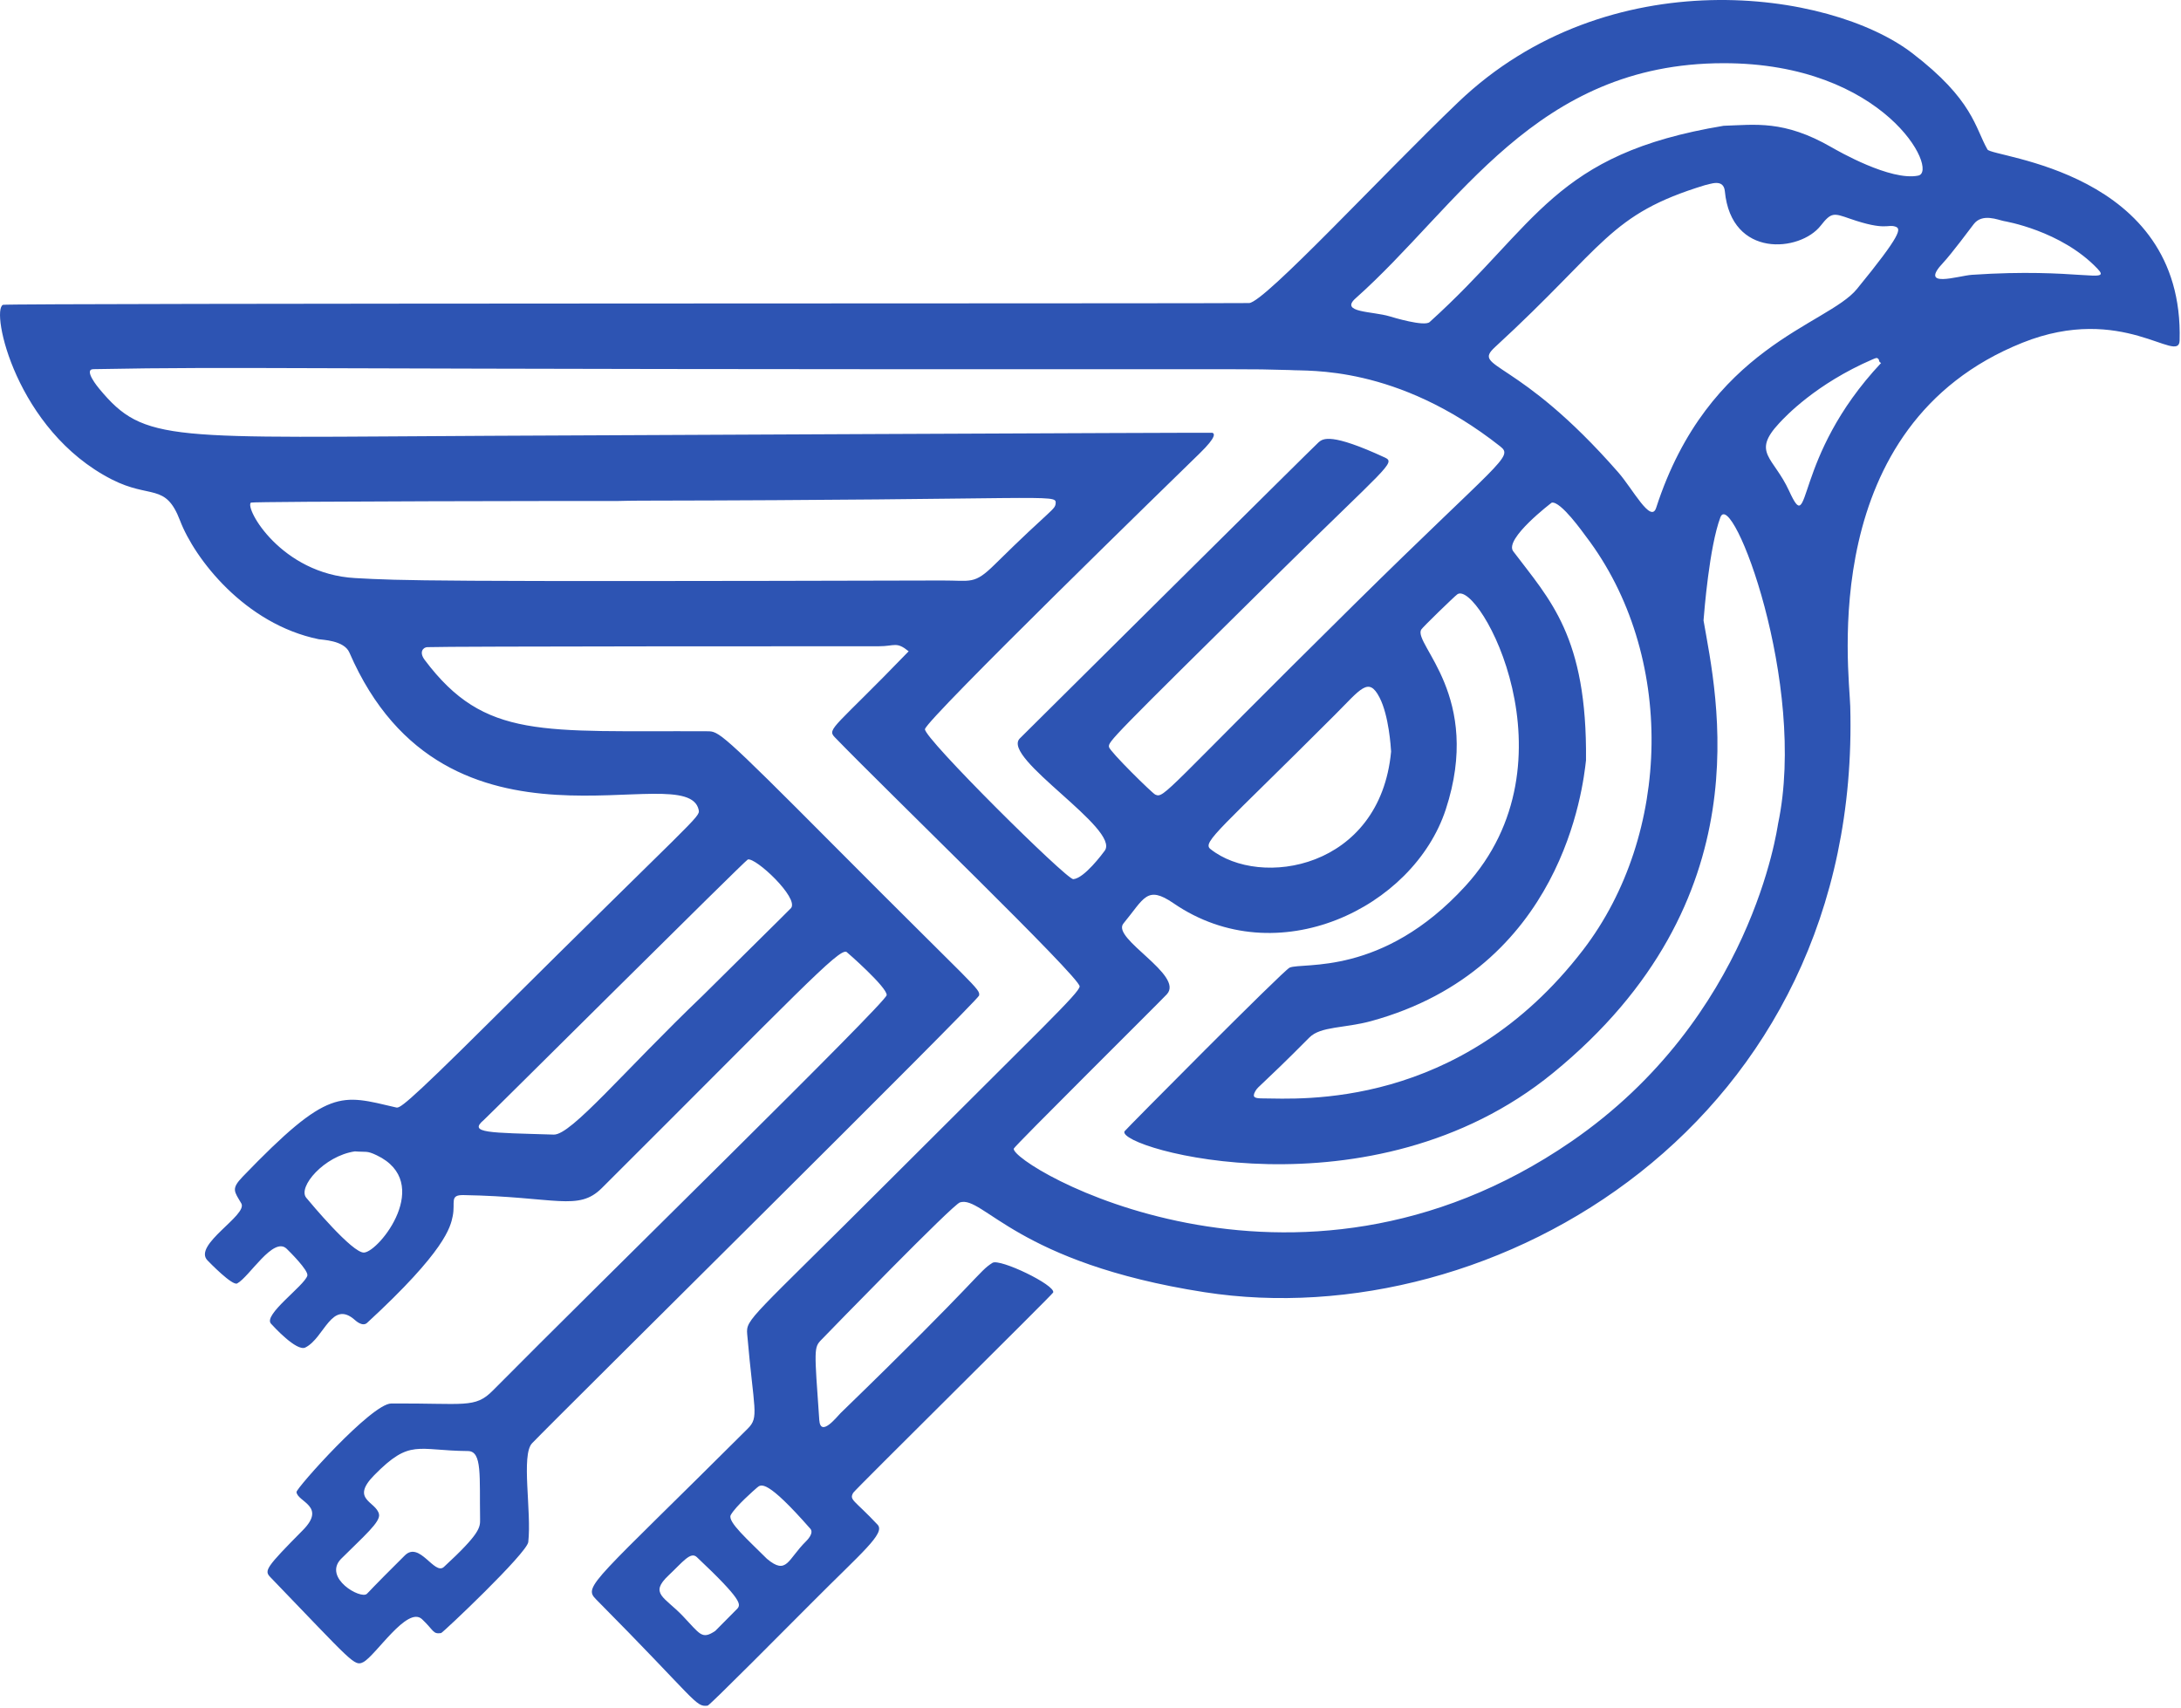
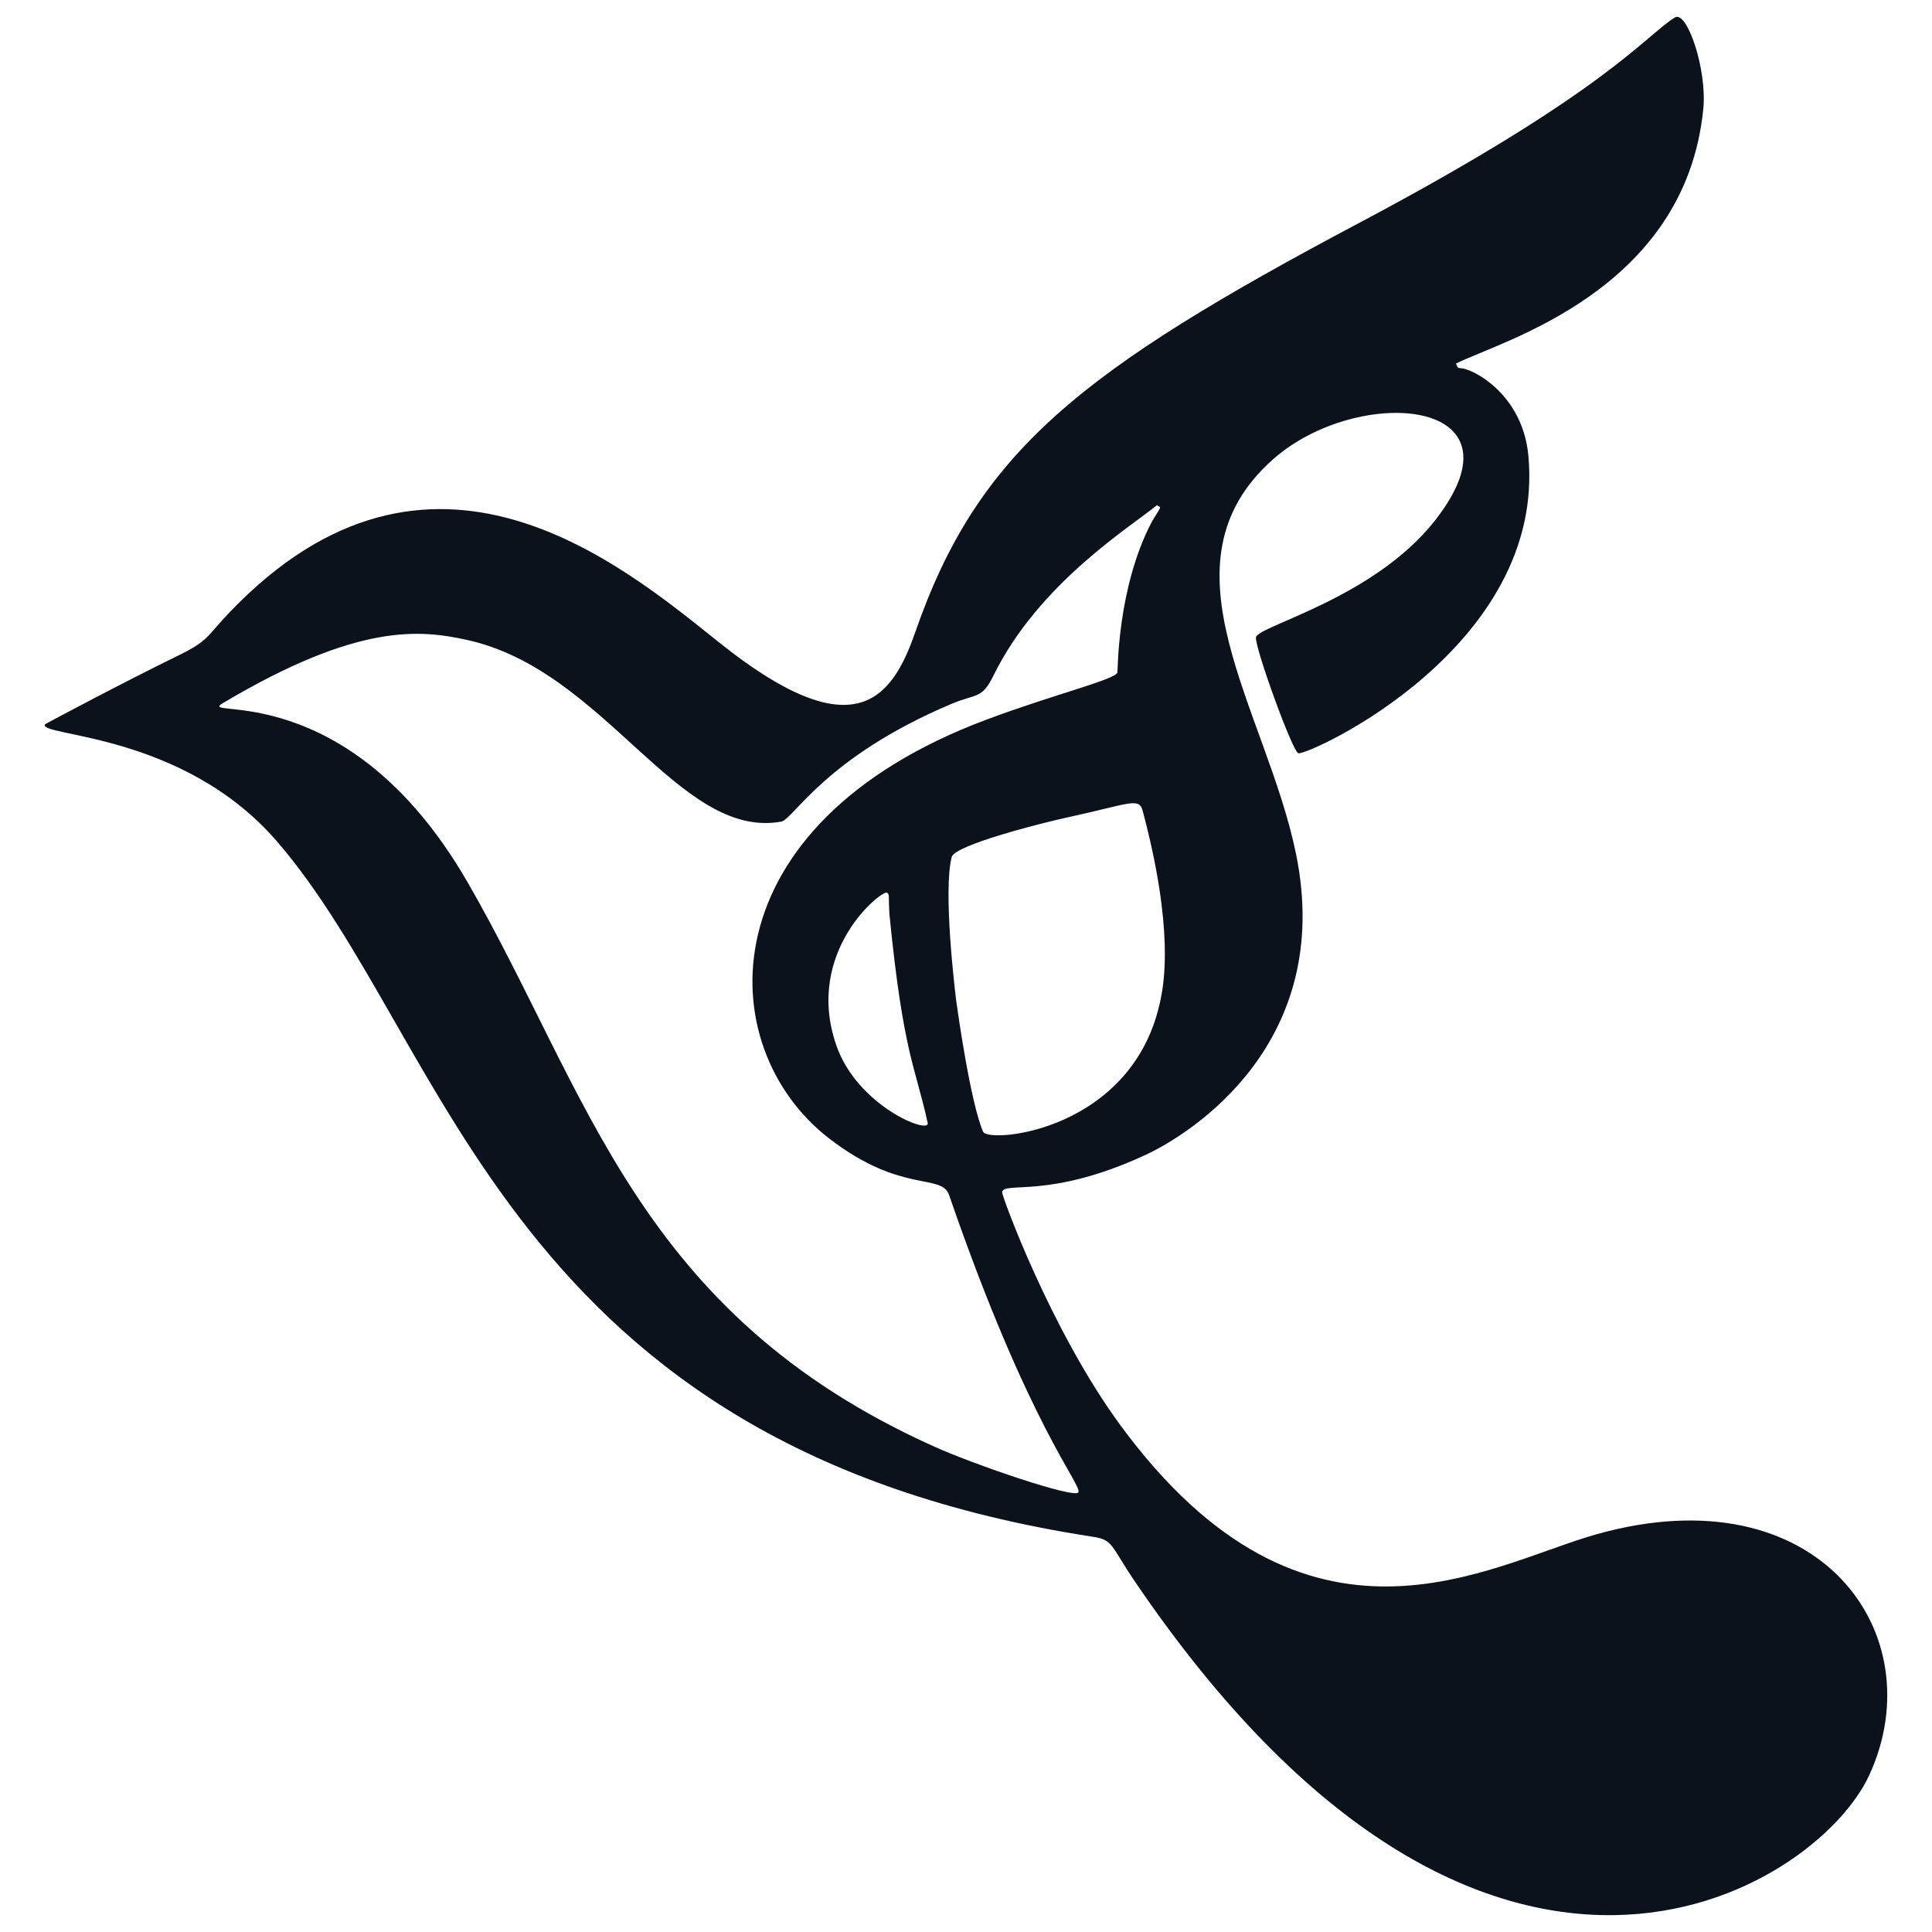
- <svg xmlns="http://www.w3.org/2000/svg" width="240" height="187.95" viewBox="0 0 996 780" version="1.1" xml:space="preserve" style="fill-rule:evenodd;clip-rule:evenodd;stroke-linejoin:round;stroke-miterlimit:2;">
-   <path d="M414.962,297.458c-5.649,-4.593 -6.335,-2.303 -13.577,-2.303c-16.504,-0 -197.066,-0.003 -206.294,0.409c-1.769,0.079 -3.887,2.176 -1.151,5.823c27.511,36.67 53.675,32.199 129.091,32.595c5.206,0.027 5.924,0.039 57.932,52.32c65.141,65.485 66.602,65.2 66.175,68.346c-0.308,2.267 -191.08,190.908 -204.151,204.506c-5.116,5.321 -0.157,31.212 -1.747,45.135c-0.578,5.06 -39.014,41.446 -39.816,41.563c-3.81,0.558 -3.179,-1.115 -8.672,-6.313c-6.716,-6.355 -21.203,16.64 -26.844,19.575c-4.089,2.128 -4.827,0.22 -42.525,-38.875c-2.805,-2.909 -1.888,-4.401 14.914,-21.378c10.933,-11.047 -2.495,-12.887 -2.896,-17.423c-0.149,-1.691 34.253,-40.37 43.245,-40.432c33.606,-0.231 38.195,2.391 46.411,-5.914c47.423,-47.941 179.628,-177.16 179.863,-180.603c0.243,-3.571 -18.137,-19.638 -18.352,-19.74c-3.513,-1.673 -22.397,18.807 -111.715,107.851c-10.832,10.798 -20.901,3.948 -63.191,3.217c-6.521,-0.113 -3.62,3.256 -4.929,9.635c-1.005,4.896 -3.219,15.688 -39.096,48.725c-2.034,1.873 -5.1,-0.89 -5.431,-1.188c-10.782,-9.715 -14.068,8.118 -22.773,12.441c-3.975,1.974 -14.663,-9.76 -15.692,-10.89c-3.67,-4.03 15.177,-17.273 16.604,-21.894c0.73,-2.364 -8.529,-11.422 -9.414,-12.289c-6.071,-5.94 -17.084,12.872 -22.631,15.815c-2.204,1.169 -12.595,-9.545 -13.551,-10.53c-6.838,-7.05 18.542,-20.695 15.446,-26.026c-3.191,-5.494 -4.793,-6.577 0.675,-12.252c39.296,-40.784 44.609,-37.474 69.894,-31.601c1.664,0.387 2.571,1.01 42.935,-39.129c94.195,-93.671 96.072,-93.363 95.381,-96.687c-5.203,-25.042 -115.107,30.513 -159.533,-71.94c-2.437,-5.62 -12.561,-5.768 -13.981,-6.059c-33.805,-6.919 -56.736,-36.853 -63.332,-54.149c-6.665,-17.476 -13.445,-9.763 -31.232,-18.856c-43.706,-22.344 -55.352,-77.131 -49.657,-79.723c1.72,-0.783 565.461,-0.551 569.121,-0.809c7.199,-0.507 60.983,-58.747 95.414,-91.688c68.697,-65.725 169.802,-51.193 207.292,-22.522c27.972,21.391 28.747,34.12 34.458,44.082c2.117,3.693 89.899,9.476 87.743,87.226c-0.312,11.252 -26.127,-17.25 -71.769,1.019c-94.335,37.757 -79.097,149.785 -78.649,166.042c5.252,190.407 -162.9,288.184 -294.983,267.584c-85.886,-13.395 -100.942,-44.282 -111.582,-41c-3.36,1.037 -58.299,57.597 -63.264,62.709c-3.508,3.611 -3.261,4.174 -0.987,36.683c0.574,8.199 8.154,-1.631 9.725,-3.154c64.539,-62.578 62.766,-64.472 69.372,-68.633c3.338,-2.103 28.819,10.172 27.727,13.539c-0.295,0.91 -90.556,90.113 -91.331,91.491c-1.898,3.376 0.374,3.099 11.135,14.563c3.698,3.94 -7.354,12.805 -29.673,35.26c-47.355,47.644 -47.703,47.357 -47.98,47.391c-5.601,0.675 -4.803,-2.051 -51.031,-48.676c-5.888,-5.939 -0.746,-7.906 69.391,-77.846c5.321,-5.306 2.785,-8.111 -0.258,-43.189c-0.607,-7.002 1.591,-6.834 64.597,-69.85c69.608,-69.619 87.113,-85.997 87.226,-88.937c0.16,-4.155 -87.569,-88.71 -111.875,-113.849c-3.719,-3.846 0.275,-4.462 33.798,-39.196Zm-88.313,447.403l10.122,-10.212c1.471,-1.891 2.432,-3.724 -18.564,-23.495c-2.848,-2.681 -6.477,2.31 -12.867,8.331c-8.903,8.39 -1.981,9.738 6.462,18.559c7.906,8.26 8.645,10.989 14.847,6.817Zm397.633,-397.609c-1.376,12.275 -10.667,95.19 -98.23,119.128c-11.882,3.248 -22.958,2.301 -28.052,7.429c-22.61,22.759 -23.334,22.113 -24.718,24.531c-1.74,3.039 -0.012,3.303 3.458,3.32c16.555,0.081 89.956,5.475 146.232,-67.838c40.46,-52.708 42.431,-134.866 1.233,-188.903c-1.072,-1.406 -11.474,-16.183 -15.568,-15.352c-0.043,0.009 -21.835,16.586 -17.597,22.205c16.721,22.171 33.822,38.831 33.242,95.482Zm-403.287,107.376c40.067,-39.675 40.084,-39.661 40.286,-39.931c3.519,-4.728 -16.2,-23.168 -19.778,-22.152c-1.122,0.319 -118.937,117.613 -120.557,118.967c-7.27,6.08 2.25,5.76 31.94,6.678c7.975,0.247 31.891,-28.878 68.108,-63.562Zm538.053,-288.853c-1.522,-0.658 -0.382,-1.612 -1.812,-2.23c-0.156,-0.067 -0.371,-0.16 -2.045,0.564c-25.998,11.242 -39.867,26.146 -42.685,29.174c-12.66,13.604 -2.613,15.36 4.51,30.872c10.321,22.474 1.187,-14.861 42.032,-58.379Zm-703.408,546.301c-8.098,8.66 9.111,18.502 11.905,15.852c1.431,-1.358 1.18,-1.498 17.334,-17.542c6.719,-6.672 13.533,9.227 17.829,5.267c16.553,-15.258 16.592,-18.04 16.53,-21.817c-0.319,-19.521 1.067,-31.06 -5.538,-31.116c-23.387,-0.2 -26.329,-5.7 -42.763,10.978c-11.137,11.303 0.809,11.932 2.137,17.844c0.79,3.518 -6.845,9.984 -17.434,20.534Zm622.988,-627.517c-44.04,13.446 -45.291,27.471 -95.851,73.926c-11.002,10.109 9.975,4.336 56.287,57.308c6.567,7.512 14.876,23.488 17.256,16.14c23.919,-73.853 78.119,-83.358 91.681,-99.936c20.606,-25.187 20.173,-27.552 17.653,-28.463c-3.675,-1.329 -4.299,2.09 -20.854,-3.656c-7.423,-2.576 -8.454,-3.049 -13.364,3.217c-9.343,11.925 -40.799,15.068 -43.74,-15.738c-0.578,-6.053 -6.929,-3.135 -9.067,-2.798Zm-189.512,84.449c-12.98,-0.302 -12.758,-0.381 -26.86,-0.374c-448.21,0.213 -448.182,-1.359 -519.614,-0.033c-4.684,0.087 2.215,8.391 2.694,8.967c20.719,24.936 31.478,22.164 178.669,21.47c26.374,-0.124 329.252,-1.551 329.679,-1.375c0.82,0.339 2.232,1.554 -5.853,9.423c-10.189,9.917 -124.57,121.244 -125.424,125.917c-0.716,3.916 64.707,68.762 67.727,68.53c5.044,-0.387 13.429,-11.734 14.349,-12.978c7.327,-9.914 -47.243,-42.343 -38.832,-51.235c0.092,-0.097 135.299,-134.351 136.611,-135.407c1.934,-1.557 5.451,-4.389 30.224,7.079c5.1,2.361 0.37,4.498 -47.492,51.759c-78.585,77.598 -78.882,77.945 -78.552,80.409c0.263,1.962 19.739,21.117 21.141,21.747c4.175,1.876 4.061,-1.154 91.032,-87.049c66.341,-65.521 72.698,-67.091 66.544,-71.948c-47.431,-37.434 -87.747,-34.275 -96.043,-34.9Zm46.159,174.222c-0.123,-2.01 -1.005,-16.372 -5.255,-24.623c-5.023,-9.752 -8.526,-4.013 -20.481,7.947c-52.102,52.125 -60.685,58.081 -56.794,61.195c22.652,18.132 77.561,9.172 82.53,-44.519Zm-473.21,182.625c-14.095,2.066 -26.22,16.358 -22.216,21.174c1.861,2.239 21.106,25.393 26.4,25.042c6.995,-0.464 31.851,-31.981 5.789,-44.434c-4.632,-2.214 -4.737,-1.357 -9.973,-1.782Zm188.191,186.099c9.119,7.617 9.403,0.285 17.879,-8.065c0.342,-0.337 3.707,-3.653 1.927,-5.68c-19.888,-22.646 -22.479,-20.402 -24.339,-18.791c-1.049,0.909 -9.751,8.446 -12.005,12.521c-1.673,3.023 8.088,11.548 16.539,20.015Zm427.7,-428.594c5.92,34.342 27.951,127.813 -68.852,206.781c-82.72,67.479 -199.027,34.408 -195.596,26.584c0.229,-0.522 72.622,-73.572 75.425,-74.784c5.998,-2.596 42.324,4.168 80.204,-37.195c52.177,-56.975 6.195,-139.753 -3.57,-133.347c-1.147,0.752 -16.01,15.159 -16.567,16.19c-3.622,6.7 28.187,30.42 11.239,82.1c-14.762,45.015 -77.061,75.271 -124.302,42.86c-12.258,-8.41 -13.392,-2.253 -22.902,9.231c-5.666,6.843 27.981,23.603 19.816,32.342c-3.703,3.964 -69.716,69.439 -69.9,70.483c-1.281,7.275 127.244,84.24 254.565,-3.206c82.518,-56.675 94.085,-143.292 94.48,-145.169c13.462,-64.079 -21.192,-153.711 -26.35,-139.943c-5.059,13.506 -7.391,43.269 -7.69,47.073Zm137.191,-182.392c-2.653,-0.489 -9.938,-3.766 -13.86,1.472c-1.066,1.424 -10.292,13.745 -13.793,17.444c-11.57,12.224 6.774,6.051 13.068,5.625c48.363,-3.267 64.037,4.309 57.323,-2.763c-16.618,-17.506 -42.538,-21.723 -42.738,-21.778Zm-633.394,127.853c-5.358,-0.084 -166.529,0.14 -167.193,0.735c-2.856,2.559 13.8,32.596 47.622,34.458c21.414,1.179 31.334,1.725 268.074,1.106c13.265,-0.035 14.578,1.997 23.988,-7.289c26.214,-25.869 27.63,-24.903 27.848,-28.058c0.299,-4.329 -3.042,-1.419 -190.02,-1.115c-5.286,0.009 -5.149,0.081 -10.319,0.163Zm505.4,-171.375c14.305,-0.439 27.421,-2.764 49.189,9.771c2.894,1.666 27.055,15.579 39.671,12.984c9.678,-1.991 -15.171,-51.391 -88.951,-51.338c-85.967,0.062 -120.668,65.31 -167.978,107.363c-7.437,6.61 7.673,5.871 15.564,8.265c1.409,0.427 15.79,4.792 18.216,2.602c49.489,-44.665 56.388,-76.747 134.288,-89.648Z" style="fill:#2d54b3;" />
+ <svg xmlns="http://www.w3.org/2000/svg" width="240" height="240" viewBox="0 0 123 123" version="1.1" xml:space="preserve" style="fill-rule:evenodd;clip-rule:evenodd;stroke-linejoin:round;stroke-miterlimit:2;">
+   <path d="M92.68,23.154c0.078,0.05 0.062,0.191 0.14,0.242c0.096,0.062 0.225,0.039 0.337,0.065c1.143,0.269 3.814,1.985 4.145,5.539c1.136,12.183 -13.869,19.045 -14.638,18.957c-0.358,-0.041 -2.759,-6.672 -2.705,-7.372c0.056,-0.728 7.505,-2.453 11.428,-7.485c6.075,-7.793 -4.926,-8.64 -10.328,-3.868c-7.6,6.713 -0.419,15.975 1.453,25.139c2.455,12.016 -6.631,17.787 -9.587,19.157c-6.146,2.849 -9.009,1.651 -9.127,2.371c-0.032,0.195 3.095,8.8 7.537,14.845c11.89,16.185 23.473,8.856 30.298,6.937c14.166,-3.984 21.509,6.353 17.371,15.336c-3.386,7.35 -24.457,20.52 -46.752,-12.332c-1.55,-2.283 -1.367,-2.646 -2.655,-2.844c-37.448,-5.748 -40.897,-31.46 -51.965,-44.275c-6.015,-6.964 -15.244,-6.661 -14.768,-7.451c0.02,-0.034 5.237,-2.799 8.459,-4.368c1.982,-0.965 1.8,-1.207 3.316,-2.788c12.718,-13.273 24.88,-3.074 31.11,1.916c8.662,6.939 11.048,3.608 12.524,-0.637c3.999,-11.505 10.482,-16.619 28.298,-26.068c15.652,-8.301 18.099,-11.823 20.054,-13.056c0.779,-0.491 2.06,3.319 1.816,5.805c-1.145,11.652 -12.972,14.816 -15.763,16.235Zm-19.017,9.002c-1.609,1.338 -7.524,4.953 -10.414,10.855c-0.745,1.522 -1.108,1.14 -2.659,1.795c-8.1,3.419 -10.068,7.363 -10.859,7.504c-6.564,1.168 -11.222,-9.677 -20.035,-11.577c-2.895,-0.624 -6.839,-1.129 -15.512,4.035c-1.815,1.081 7.925,-1.868 15.585,11.401c7.742,13.411 10.761,27.412 29.714,35.931c2.584,1.161 8.927,3.327 9.17,2.911c0.267,-0.457 -3.126,-4.124 -8.231,-18.933c-0.484,-1.404 -3.029,-0.05 -7.623,-3.589c-7.572,-5.832 -7.866,-20.007 10.028,-26.683c4.396,-1.64 8.169,-2.534 8.314,-2.997c0.025,-0.08 -0.015,-5.391 2.179,-9.568c0.143,-0.272 0.566,-0.869 0.534,-0.941c-0.032,-0.073 -0.16,-0.07 -0.193,-0.144Zm-12.779,31.611c0.094,0.67 0.899,6.414 1.703,8.282c0.334,0.775 9.63,-0.023 11.31,-8.462c0.188,-0.944 0.873,-4.384 -1.15,-11.973c-0.235,-0.88 -0.862,-0.425 -4.784,0.424c-1.74,0.377 -7.18,1.768 -7.373,2.522c-0.559,2.194 0.204,8.476 0.293,9.207Zm-4.257,-5.534c-0.073,-1.216 0.018,-1.256 -0.143,-1.4c-0.272,-0.244 -5.302,3.691 -3.252,9.686c1.341,3.92 5.996,5.735 5.829,4.97c-0.789,-3.608 -1.552,-4.384 -2.434,-13.256Z" style="fill:#0b121b;" />
</svg>
